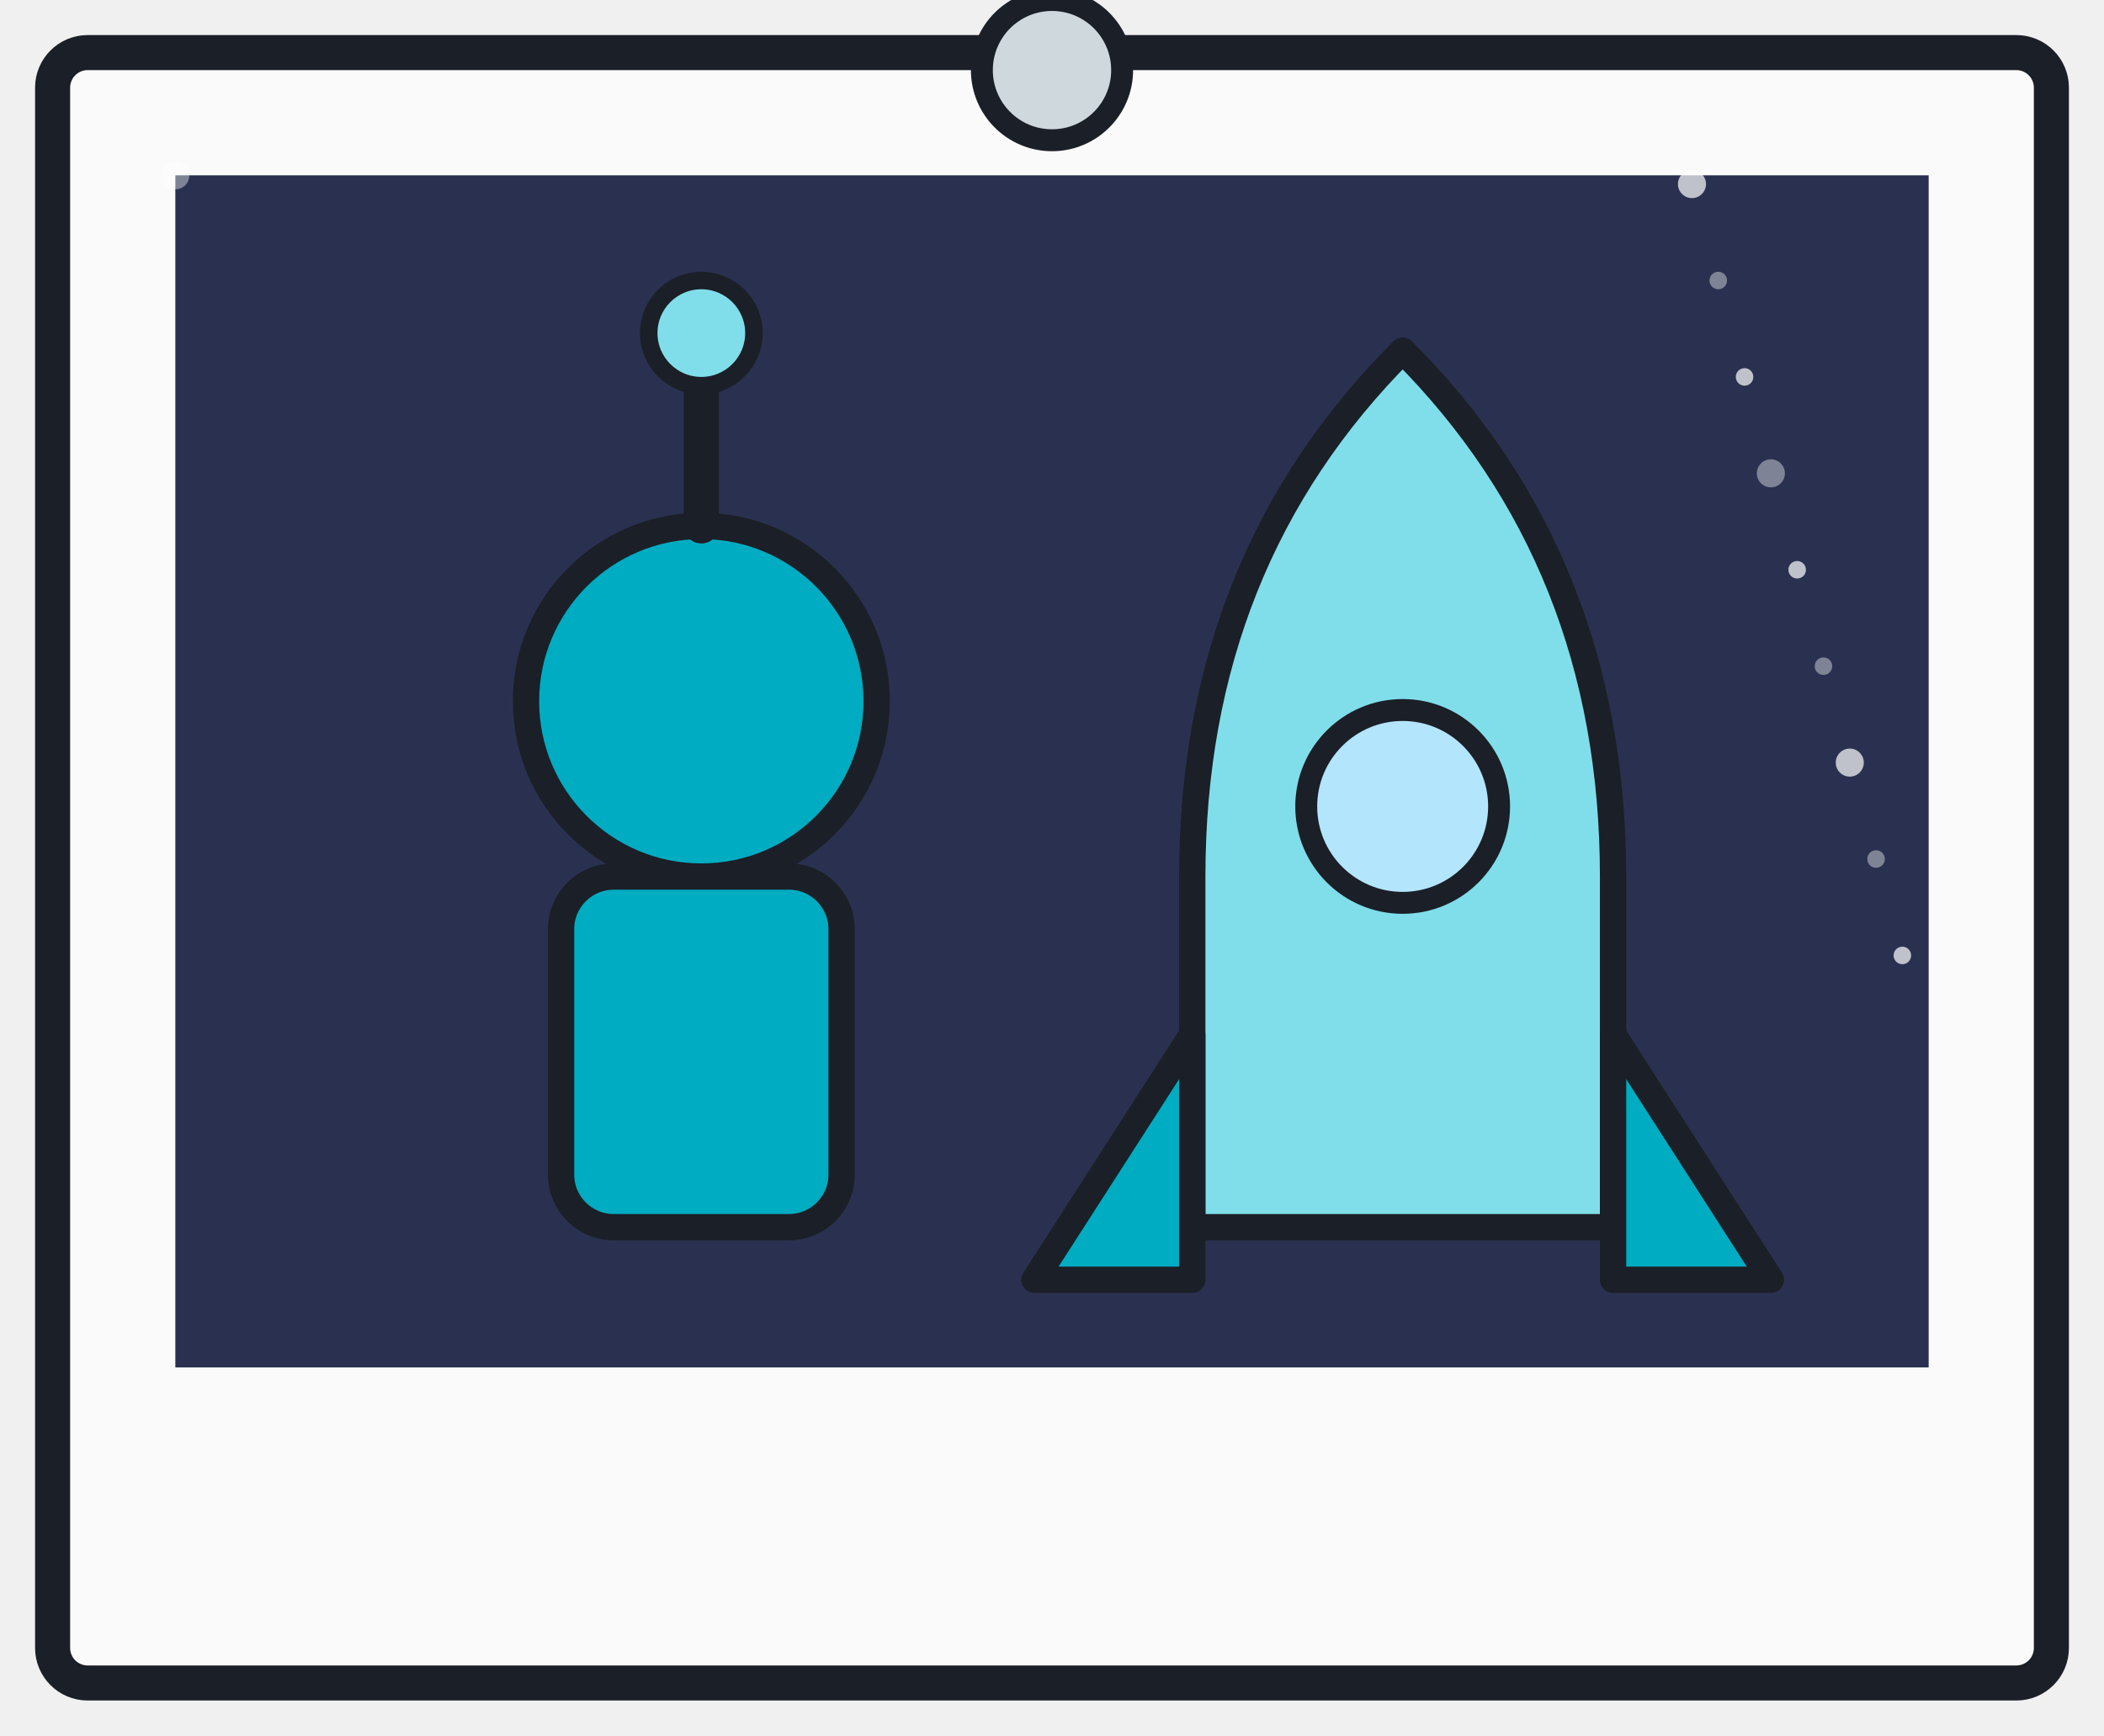
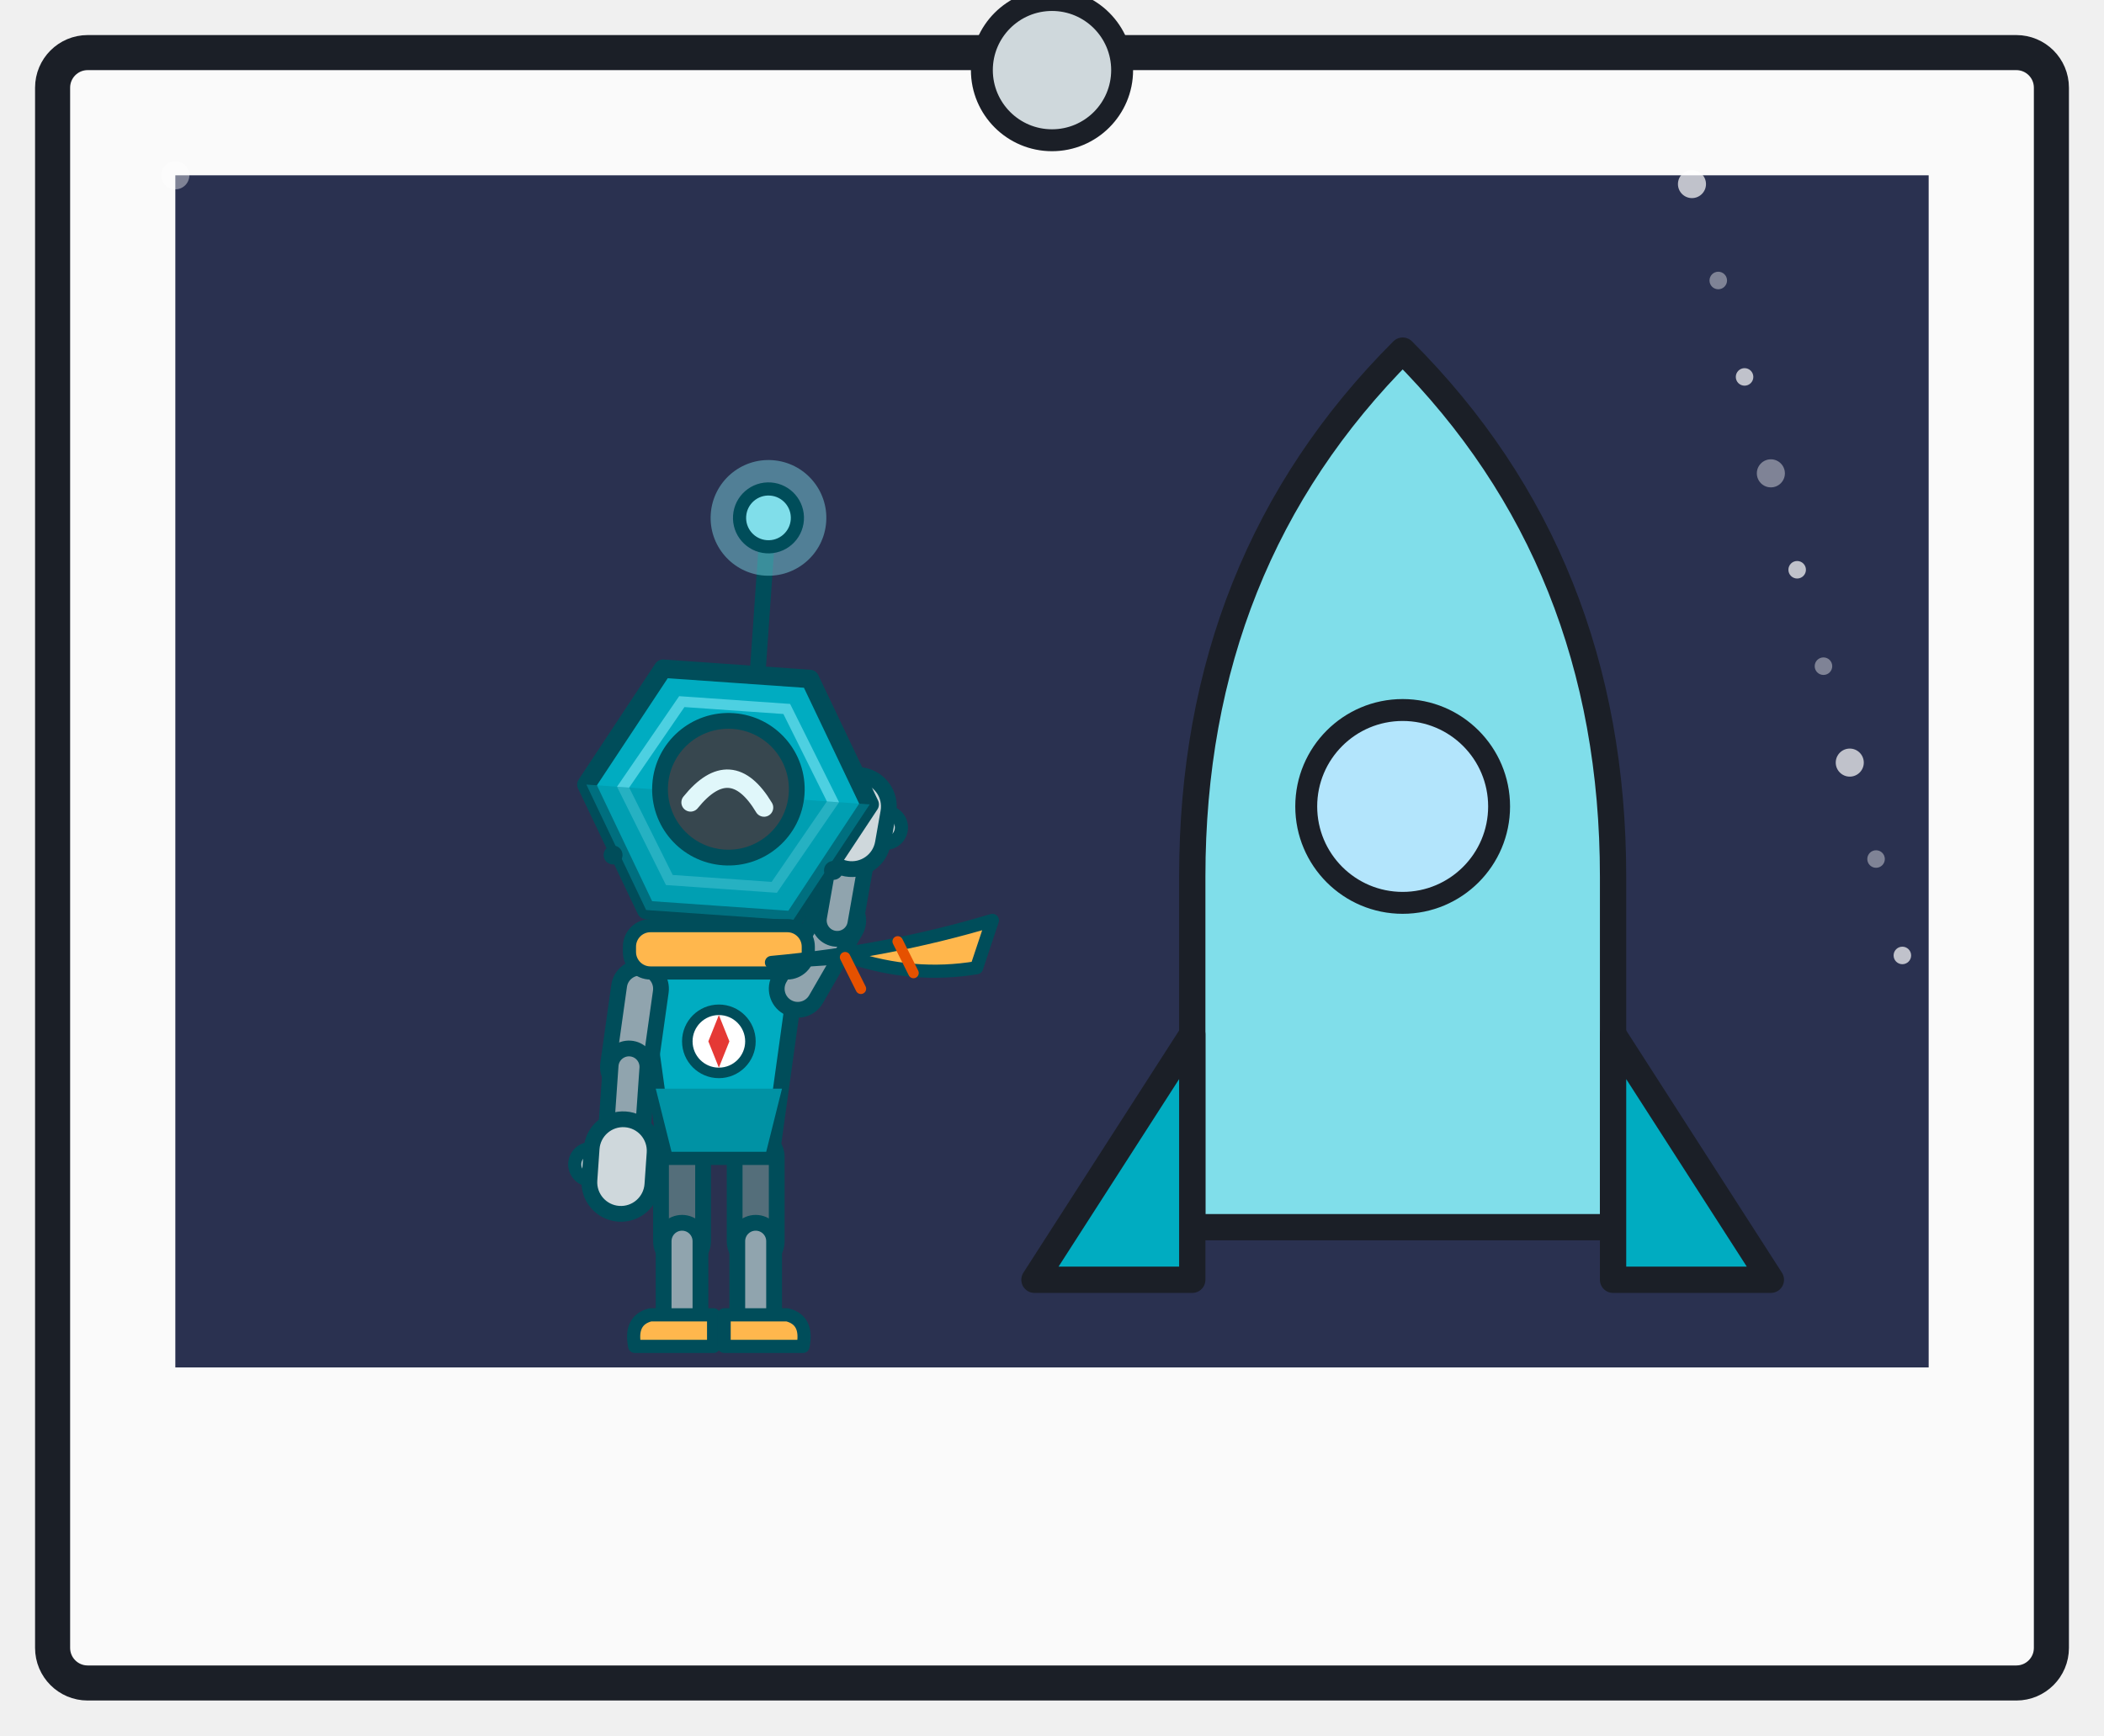
<svg xmlns="http://www.w3.org/2000/svg" width="240" height="198" viewBox="0 0 240 198">
  <rect x="6" y="6" width="228" height="186" rx="4" fill="#fafafa" stroke="#1b1f27" stroke-width="4" stroke-linejoin="round" stroke-linecap="round" />
  <rect x="20" y="20" width="200" height="136" fill="#2a3150" />
  <g transform="translate(20 20)">
    <circle cx="0" cy="0" r="1.6" fill="#ffffff" opacity="0.4" />
  </g>
  <g transform="translate(20 20)">
    <circle cx="197" cy="89" r="1" fill="#ffffff" opacity="0.7" />
  </g>
  <g transform="translate(20 20)">
    <circle cx="194" cy="78" r="1" fill="#ffffff" opacity="0.4" />
  </g>
  <g transform="translate(20 20)">
    <circle cx="191" cy="67" r="1.6" fill="#ffffff" opacity="0.7" />
  </g>
  <g transform="translate(20 20)">
    <circle cx="188" cy="56" r="1" fill="#ffffff" opacity="0.4" />
  </g>
  <g transform="translate(20 20)">
    <circle cx="185" cy="45" r="1" fill="#ffffff" opacity="0.7" />
  </g>
  <g transform="translate(20 20)">
    <circle cx="182" cy="34" r="1.6" fill="#ffffff" opacity="0.4" />
  </g>
  <g transform="translate(20 20)">
    <circle cx="179" cy="23" r="1" fill="#ffffff" opacity="0.7" />
  </g>
  <g transform="translate(20 20)">
    <circle cx="176" cy="12" r="1" fill="#ffffff" opacity="0.4" />
  </g>
  <g transform="translate(20 20)">
    <circle cx="173" cy="1" r="1.6" fill="#ffffff" opacity="0.7" />
  </g>
-   <circle cx="80" cy="80" r="20" fill="#00acc1" stroke="#1b1f27" stroke-width="3" stroke-linejoin="round" stroke-linecap="round" />
-   <rect x="64" y="100" width="32" height="40" rx="6" fill="#00acc1" stroke="#1b1f27" stroke-width="3" stroke-linejoin="round" stroke-linecap="round" />
-   <path d="M80 60 V40" fill="none" stroke="#1b1f27" stroke-width="4" stroke-linejoin="round" stroke-linecap="round" />
-   <circle cx="80" cy="38" r="6" fill="#80deea" stroke="#1b1f27" stroke-width="2" />
+   <g transform="translate(82 132) scale(0.6)">
+     <g transform="translate(0 0) rotate(0)" />
+     <g transform="translate(0 0) rotate(0) translate(-7 0) rotate(0)">
+       <rect x="-4" y="-4" width="8" height="24" rx="4" fill="#546e7a" stroke="#004d5a" stroke-width="3" stroke-linejoin="round" stroke-linecap="round" />
+     </g>
+     <g transform="translate(0 0) rotate(0) translate(-7 0) rotate(0) translate(0 16) rotate(0)">
+       <rect x="-3.5" y="-3.5" width="7" height="21" rx="3.5" fill="#90a4ae" stroke="#004d5a" stroke-width="3" stroke-linejoin="round" stroke-linecap="round" />
+     </g>
+     <g transform="translate(0 0) rotate(0) translate(7 0) rotate(0)">
+       <rect x="-4" y="-4" width="8" height="24" rx="4" fill="#546e7a" stroke="#004d5a" stroke-width="3" stroke-linejoin="round" stroke-linecap="round" />
+     </g>
+     <g transform="translate(0 0) rotate(0) translate(7 0) rotate(0) translate(0 16) rotate(0)">
+       <rect x="-3.5" y="-3.5" width="7" height="21" rx="3.5" fill="#90a4ae" stroke="#004d5a" stroke-width="3" stroke-linejoin="round" stroke-linecap="round" />
+     </g>
+     <g transform="translate(0 0) rotate(0) translate(-7 0) rotate(0) translate(0 16) rotate(0) translate(0 15) rotate(0)">
+       <path d="M6 -1 H-6 Q-10 0 -9 5 H6 Z" fill="#ffb74d" stroke="#004d5a" stroke-width="2.5" stroke-linejoin="round" stroke-linecap="round" />
+     </g>
+     <g transform="translate(0 0) rotate(0) translate(7 0) rotate(0) translate(0 16) rotate(0) translate(0 15) rotate(0)">
+       <path d="M-6 -1 H6 Q10 0 9 5 H-6 Z" fill="#ffb74d" stroke="#004d5a" stroke-width="2.5" stroke-linejoin="round" stroke-linecap="round" />
+     </g>
+     <g transform="translate(0 0) rotate(0) translate(0 0) rotate(0)">
+       <rect x="-4" y="-44" width="8" height="9" rx="2" fill="#546e7a" stroke="#004d5a" stroke-width="2.5" stroke-linejoin="round" stroke-linecap="round" />
+       <path d="M-15 -36 H15 L10 0 H-10 Z" fill="#00acc1" stroke="#004d5a" stroke-width="3" stroke-linejoin="round" stroke-linecap="round" />
+       <path d="M-12 -13 H12 L9 -1 H-9 Z" fill="#0092a4" />
+       <circle cx="0" cy="-22" r="6" fill="#ffffff" stroke="#004d5a" stroke-width="2" stroke-linejoin="round" stroke-linecap="round" />
+       <path d="M0 -27 L2 -22 L0 -17 L-2 -22 Z" fill="#e53935" />
+     </g>
+     <g transform="translate(0 0) rotate(0) translate(0 0) rotate(0) translate(-15 -32) rotate(8)">
+       <rect x="-4" y="-4" width="8" height="23" rx="4" fill="#90a4ae" stroke="#004d5a" stroke-width="3" stroke-linejoin="round" stroke-linecap="round" />
+     </g>
+     <g transform="translate(0 0) rotate(0) translate(0 0) rotate(0) translate(-15 -32) rotate(8) translate(0 15) rotate(-4)">
+       <rect x="-3.5" y="-3.5" width="7" height="20" rx="3.5" fill="#90a4ae" stroke="#004d5a" stroke-width="3" stroke-linejoin="round" stroke-linecap="round" />
+     </g>
+     <g transform="translate(0 0) rotate(0) translate(0 0) rotate(0) translate(15 -32) rotate(-150)">
+       <rect x="-4" y="-4" width="8" height="23" rx="4" fill="#90a4ae" stroke="#004d5a" stroke-width="3" stroke-linejoin="round" stroke-linecap="round" />
+     </g>
+     <g transform="translate(0 0) rotate(0) translate(0 0) rotate(0) translate(15 -32) rotate(-150) translate(0 15) rotate(-20)">
+       <rect x="-3.5" y="-3.5" width="7" height="20" rx="3.5" fill="#90a4ae" stroke="#004d5a" stroke-width="3" stroke-linejoin="round" stroke-linecap="round" />
+     </g>
+     <g transform="translate(0 0) rotate(0) translate(0 0) rotate(0) translate(-15 -32) rotate(8) translate(0 15) rotate(-4) translate(0 14) rotate(0)">
+       <circle cx="-6" cy="5" r="3" fill="#cfd8dc" stroke="#004d5a" stroke-width="2.5" stroke-linejoin="round" stroke-linecap="round" />
+       <path d="M-6 2 a6 6 0 0 1 12 0 v6 a6 6 0 0 1 -12 0 Z" fill="#cfd8dc" stroke="#004d5a" stroke-width="3" stroke-linejoin="round" stroke-linecap="round" />
+     </g>
+     <g transform="translate(0 0) rotate(0) translate(0 0) rotate(0) translate(15 -32) rotate(-150) translate(0 15) rotate(-20) translate(0 14) rotate(0)">
+       <circle cx="-6" cy="5" r="3" fill="#cfd8dc" stroke="#004d5a" stroke-width="2.5" stroke-linejoin="round" stroke-linecap="round" />
+       <path d="M-6 2 a6 6 0 0 1 12 0 v6 a6 6 0 0 1 -12 0 Z" fill="#cfd8dc" stroke="#004d5a" stroke-width="3" stroke-linejoin="round" stroke-linecap="round" />
+     </g>
+     <g transform="translate(0 0) rotate(0) translate(0 0) rotate(0) translate(0 -44) rotate(4)">
+       <path d="M4 -48 V-74" fill="none" stroke="#004d5a" stroke-width="3" stroke-linejoin="round" stroke-linecap="round" />
+       <circle cx="4" cy="-78" r="11" fill="#80deea" opacity="0.45" />
+       <circle cx="4" cy="-78" r="5.5" fill="#80deea" stroke="#004d5a" stroke-width="2.5" stroke-linejoin="round" stroke-linecap="round" />
+       <polygon points="-27,-25 -14,-48 14,-48 27,-25 14,-2 -14,-2" fill="#00acc1" stroke="#004d5a" stroke-width="3.5" stroke-linejoin="round" stroke-linecap="round" />
+       <polygon points="-20,-25 -10,-42 10,-42 20,-25 10,-8 -10,-8" fill="none" stroke="#4dd0e1" stroke-width="2" />
+       <path d="M-27 -25 L-14 -2 H14 L27 -25" fill="#0092a4" opacity="0.5" />
+       <circle cx="-21" cy="-12" r="1.8" fill="#004d5a" />
+       <circle cx="21" cy="-12" r="1.8" fill="#004d5a" />
+       <circle cx="0" cy="-26" r="13" fill="#37474f" stroke="#004d5a" stroke-width="3" stroke-linejoin="round" stroke-linecap="round" />
+       <circle cx="0" cy="-26" r="9" fill="#37474f" />
+       <path d="M-7 -23 Q0 -33 7 -23" fill="none" stroke="#e0f7fa" stroke-width="3.5" stroke-linejoin="round" stroke-linecap="round" />
+     </g>
+     <g transform="translate(0 0) rotate(0) translate(0 0) rotate(0) translate(0 -38) rotate(0)">
+       <rect x="-17" y="-6" width="34" height="9" rx="4" fill="#ffb74d" stroke="#004d5a" stroke-width="2.5" stroke-linejoin="round" stroke-linecap="round" />
+       <path d="M10 1 q22 -2 42 -8 l-3 9 q-12 2 -24 -2 Z" fill="#ffb74d" stroke="#004d5a" stroke-width="2.5" stroke-linejoin="round" stroke-linecap="round" />
+       <path d="M24 0 l3 6 M34 -3 l3 6" fill="none" stroke="#e65100" stroke-width="2" stroke-linejoin="round" stroke-linecap="round" />
+     </g>
+   </g>
  <path d="M160 40 Q184 64 184 100 V140 H136 V100 Q136 64 160 40 Z" fill="#80deea" stroke="#1b1f27" stroke-width="3" stroke-linejoin="round" stroke-linecap="round" />
  <path d="M136 118 L118 146 H136 Z M184 118 L202 146 H184 Z" fill="#00acc1" stroke="#1b1f27" stroke-width="3" stroke-linejoin="round" stroke-linecap="round" />
  <circle cx="160" cy="92" r="11" fill="#b3e5fc" stroke="#1b1f27" stroke-width="2.5" stroke-linejoin="round" stroke-linecap="round" />
  <circle cx="120" cy="8" r="8" fill="#cfd8dc" stroke="#1b1f27" stroke-width="2.5" stroke-linejoin="round" stroke-linecap="round" />
</svg>
